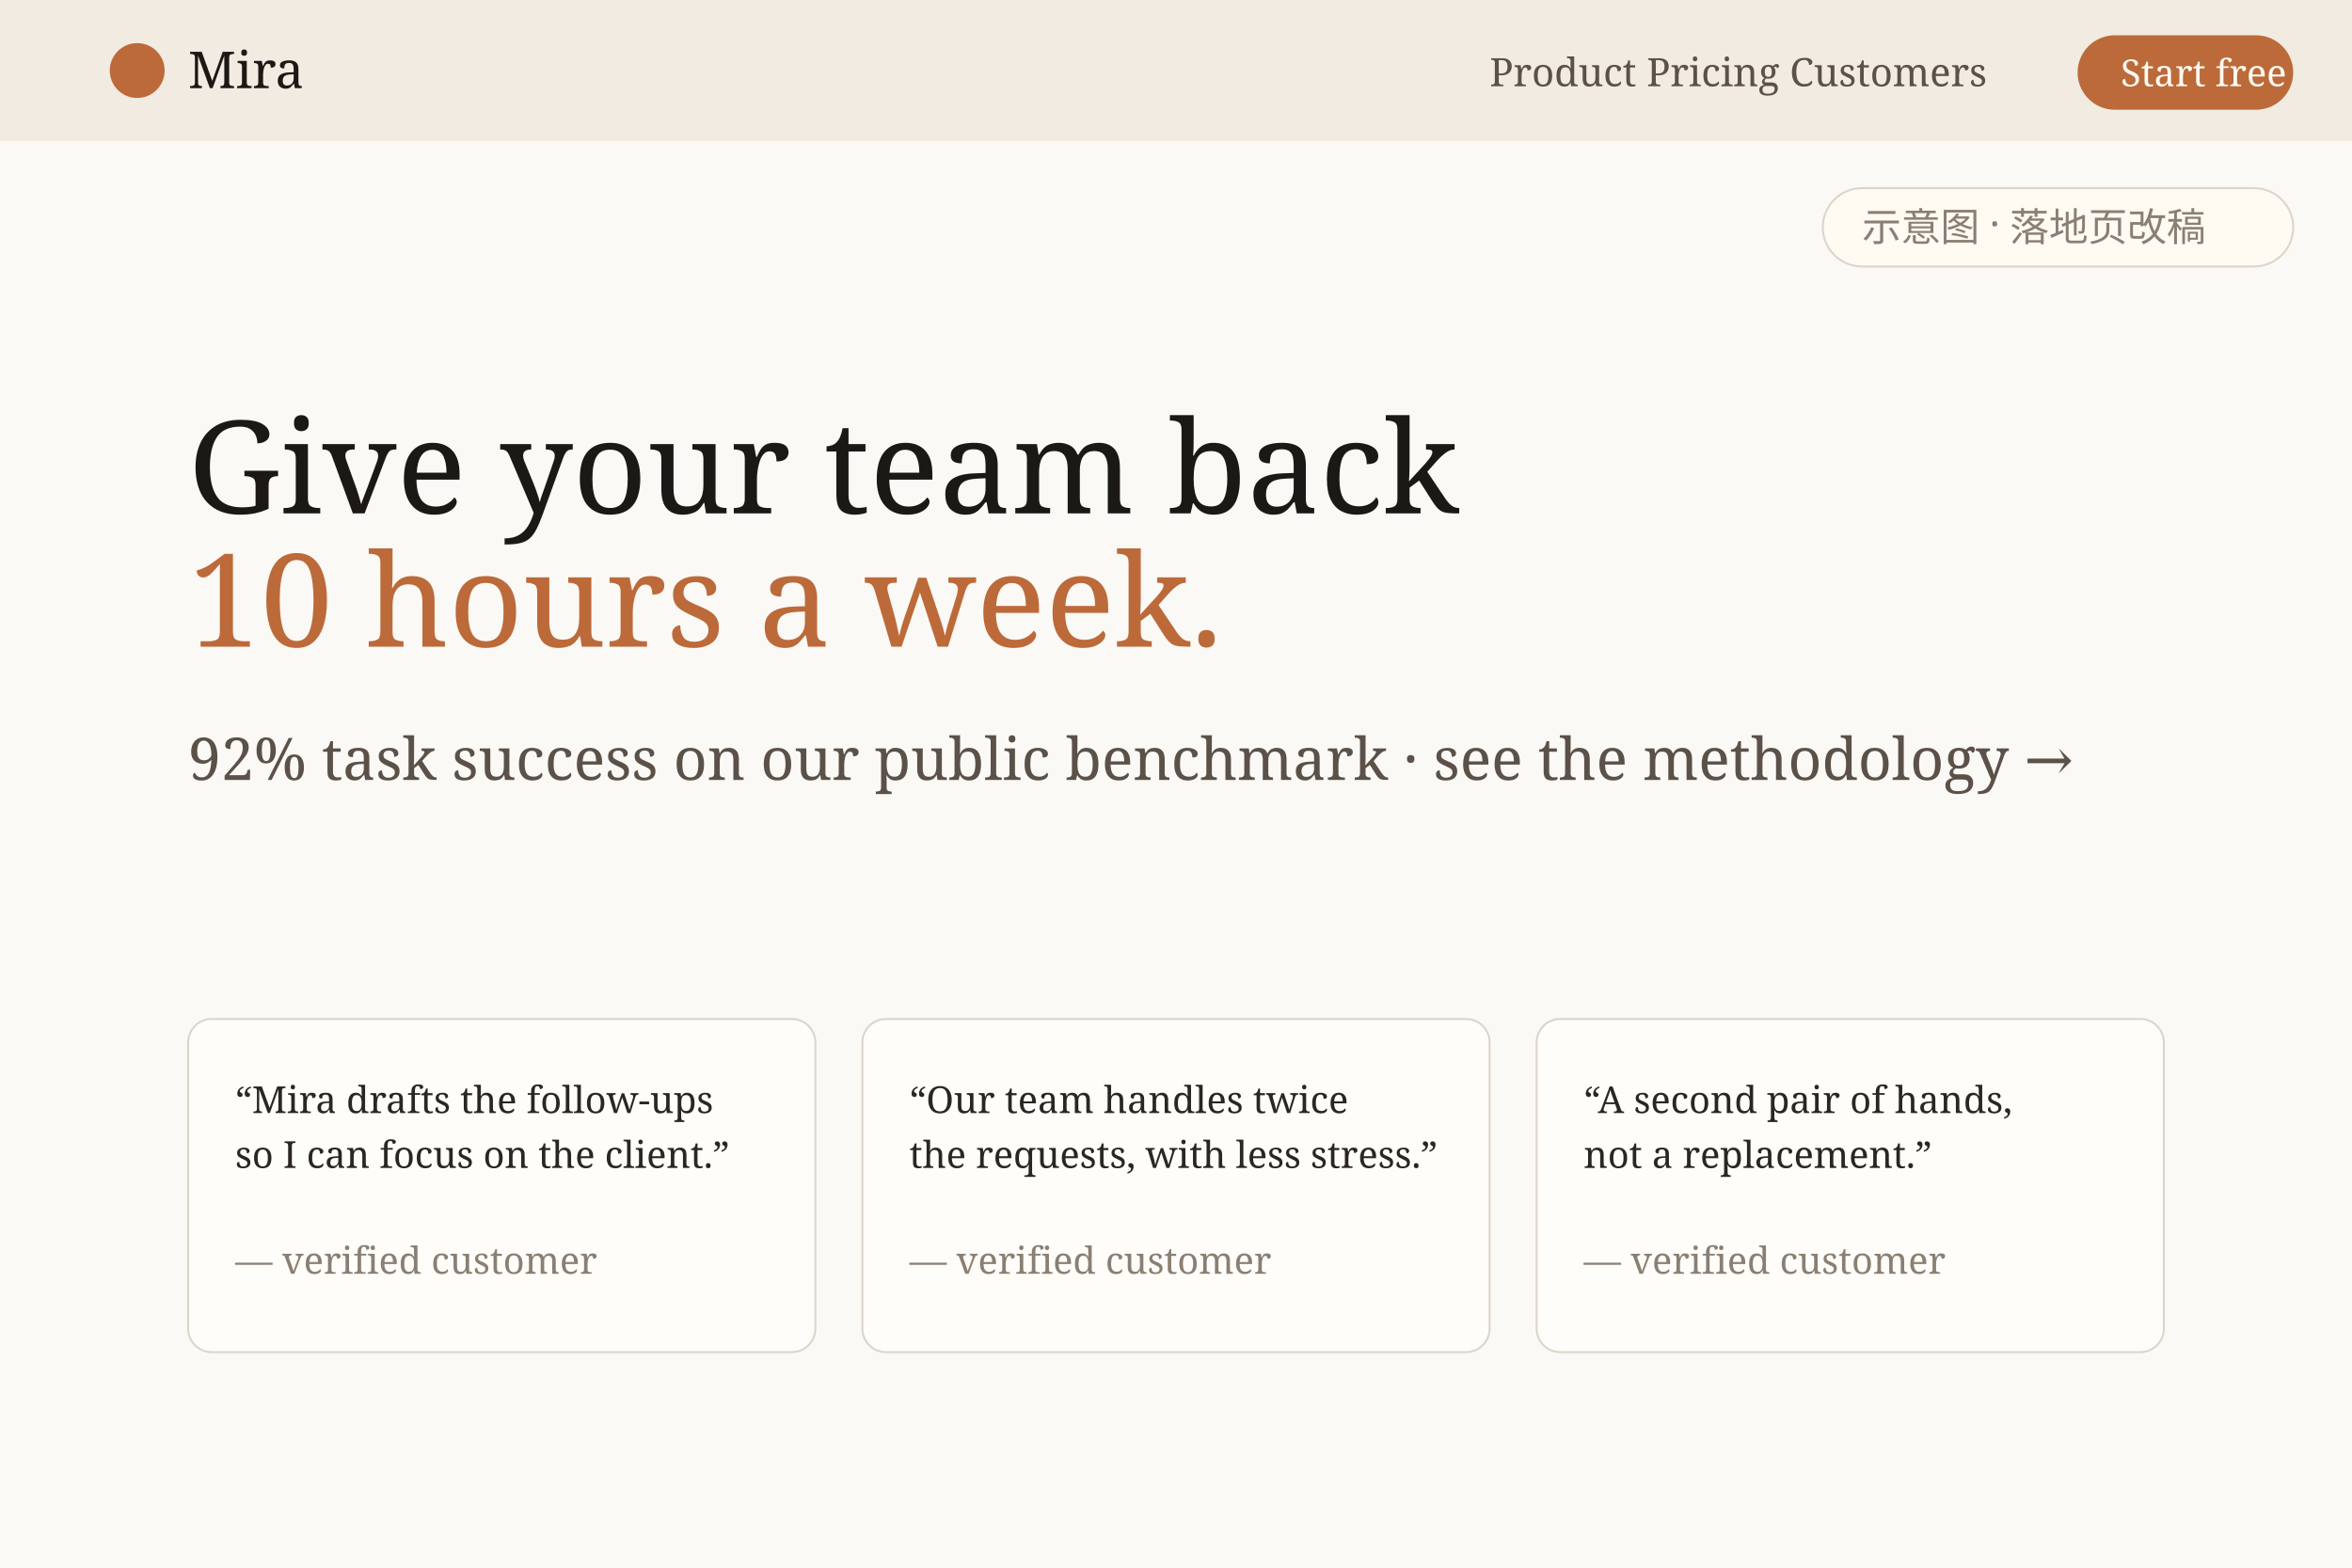
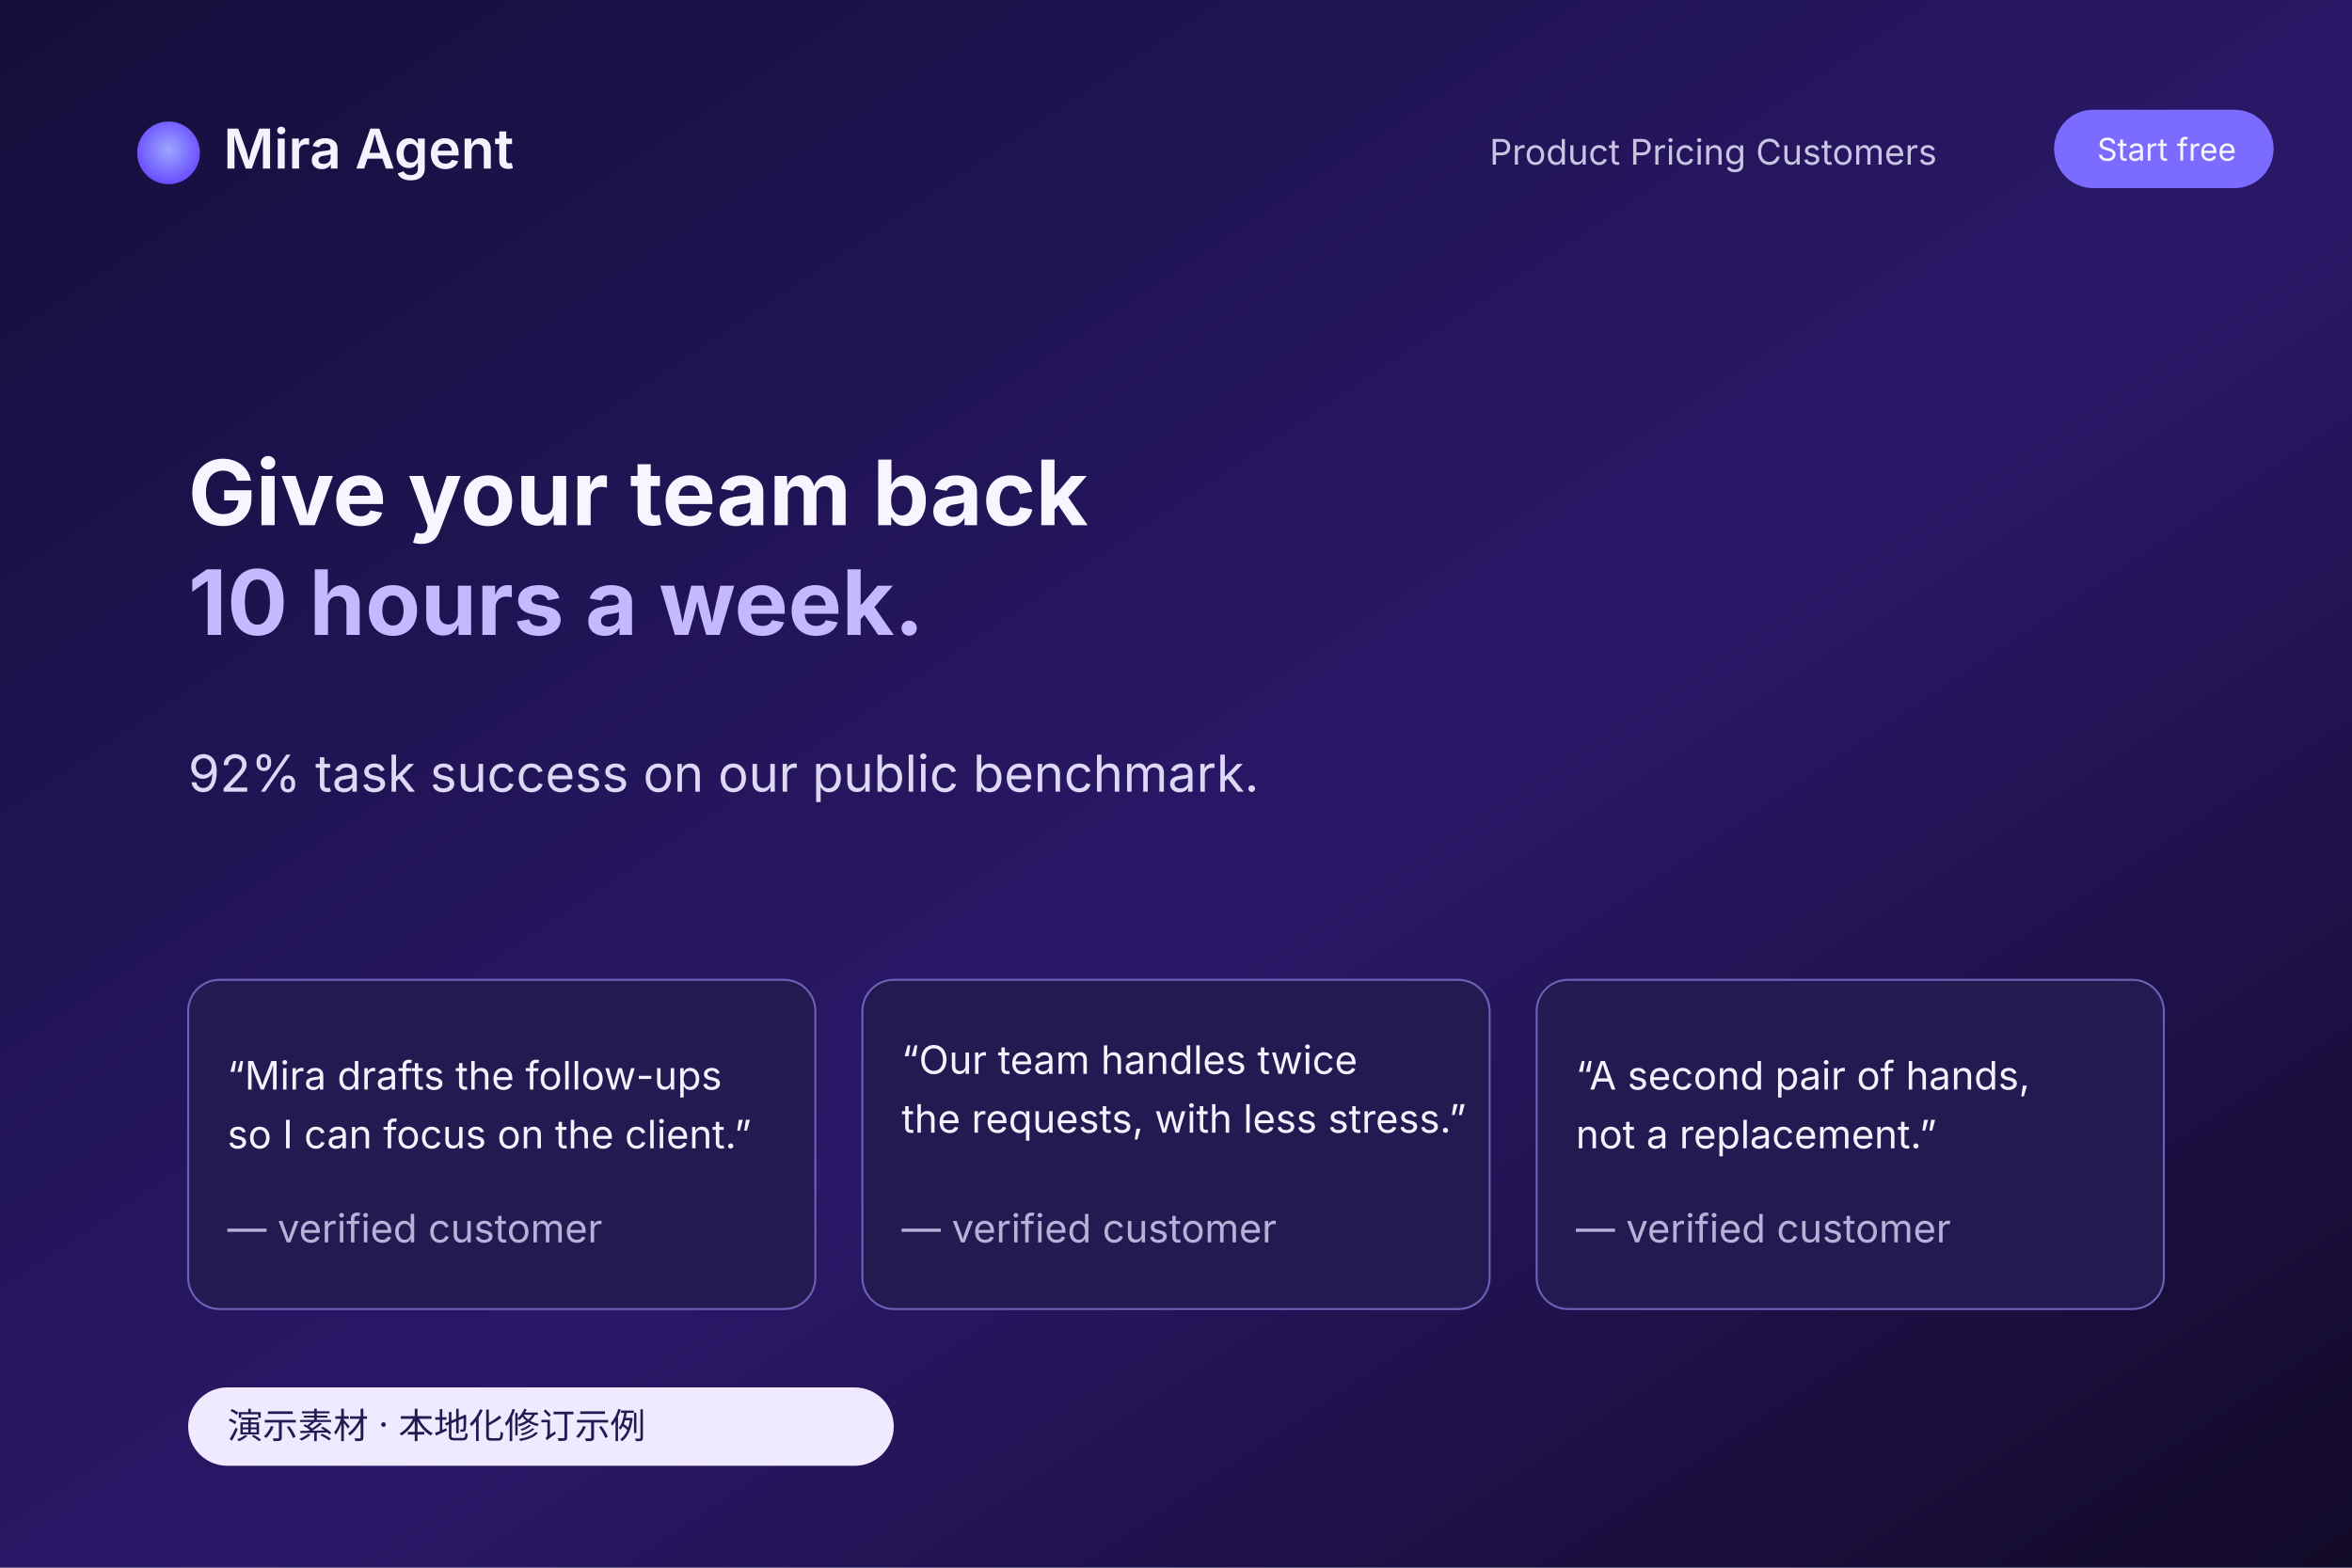
- <svg xmlns="http://www.w3.org/2000/svg" width="1200" height="800" viewBox="0 0 1200 800" font-family="Georgia, 'Songti SC', serif">
-   <rect width="1200" height="800" fill="#faf9f5" />
-   <rect width="1200" height="72" fill="#f1ebe1" />
-   <circle cx="70" cy="36" r="14" fill="#bc6a3a" />
-   <text x="96" y="45" font-size="26" fill="#1c1815">Mira</text>
-   <text x="760" y="44" font-size="20" fill="#5b5148">Product    Pricing    Customers</text>
-   <rect x="1060" y="18" width="110" height="38" rx="19" fill="#bc6a3a" />
-   <text x="1082" y="44" font-size="19" fill="#fffaf2">Start free</text>
-   <text x="96" y="262" font-size="66" fill="#1c1815">Give your team back</text>
-   <text x="96" y="330" font-size="66" fill="#bc6a3a">10 hours a week.</text>
-   <text x="96" y="398" font-size="30" fill="#5b5148">92% task success on our public benchmark · see the methodology →</text>
-   <g font-size="19" fill="#2b2621">
-     <rect x="96" y="520" width="320" height="170" rx="12" fill="#fffdf9" stroke="#ddd5ca" />
-     <text x="120" y="568">“Mira drafts the follow-ups</text>
-     <text x="120" y="596">so I can focus on the client.”</text>
-     <text x="120" y="650" fill="#8a7f73">— verified customer</text>
-     <rect x="440" y="520" width="320" height="170" rx="12" fill="#fffdf9" stroke="#ddd5ca" />
-     <text x="464" y="568">“Our team handles twice</text>
-     <text x="464" y="596">the requests, with less stress.”</text>
-     <text x="464" y="650" fill="#8a7f73">— verified customer</text>
-     <rect x="784" y="520" width="320" height="170" rx="12" fill="#fffdf9" stroke="#ddd5ca" />
-     <text x="808" y="568">“A second pair of hands,</text>
-     <text x="808" y="596">not a replacement.”</text>
-     <text x="808" y="650" fill="#8a7f73">— verified customer</text>
+ <svg xmlns="http://www.w3.org/2000/svg" width="1200" height="800" viewBox="0 0 1200 800">
+   <defs>
+     <linearGradient id="bg" x1="0" y1="0" x2="1" y2="1">
+       <stop offset="0" stop-color="#140e3a" />
+       <stop offset="0.55" stop-color="#2a1868" />
+       <stop offset="1" stop-color="#120a28" />
+     </linearGradient>
+     <radialGradient id="orb" cx="0.5" cy="0.45" r="0.55">
+       <stop offset="0" stop-color="#9aa8ff" />
+       <stop offset="1" stop-color="#6a4cff" />
+     </radialGradient>
+   </defs>
+   <rect width="1200" height="800" fill="url(#bg)" />
+   <circle cx="86" cy="78" r="16" fill="url(#orb)" />
+   <text x="114" y="86" fill="#f4f2ff" font-family="Inter, PingFang SC, sans-serif" font-size="28" font-weight="600">Mira Agent</text>
+   <text x="760" y="84" fill="#c9c4e4" font-family="Inter, PingFang SC, sans-serif" font-size="18">Product    Pricing    Customers</text>
+   <rect x="1048" y="56" width="112" height="40" rx="20" fill="#7b6cff" />
+   <text x="1070" y="82" fill="#f7f5ff" font-family="Inter, PingFang SC, sans-serif" font-size="16">Start free</text>
+   <text x="96" y="268" fill="#f7f5ff" font-family="Inter, PingFang SC, sans-serif" font-size="46" font-weight="650">Give your team back</text>
+   <text x="96" y="324" fill="#c4b8ff" font-family="Inter, PingFang SC, sans-serif" font-size="46" font-weight="650">10 hours a week.</text>
+   <text x="96" y="404" fill="#ddd8f5" font-family="Inter, PingFang SC, sans-serif" font-size="26">92% task success on our public benchmark.</text>
+   <g font-family="Inter, PingFang SC, sans-serif" font-size="20" fill="#f4f2ff">
+     <rect x="96" y="500" width="320" height="168" rx="16" fill="#241a52" stroke="#6d62b8" />
+     <text x="116" y="556">“Mira drafts the follow-ups</text>
+     <text x="116" y="586">so I can focus on the client.”</text>
+     <text x="116" y="634" fill="#b7b1d8">— verified customer</text>
+     <rect x="440" y="500" width="320" height="168" rx="16" fill="#241a52" stroke="#6d62b8" />
+     <text x="460" y="548">“Our team handles twice</text>
+     <text x="460" y="578">the requests, with less stress.”</text>
+     <text x="460" y="634" fill="#b7b1d8">— verified customer</text>
+     <rect x="784" y="500" width="320" height="168" rx="16" fill="#241a52" stroke="#6d62b8" />
+     <text x="804" y="556">“A second pair of hands,</text>
+     <text x="804" y="586">not a replacement.”</text>
+     <text x="804" y="634" fill="#b7b1d8">— verified customer</text>
  </g>
-   <rect x="930" y="96" width="240" height="40" rx="20" fill="#fffaf2" stroke="#ddd5ca" />
-   <text x="950" y="123" font-size="20" fill="#8a7f73">示意图 · 落地页改稿</text>
+   <rect x="96" y="708" width="360" height="40" rx="20" fill="#efeaff" />
+   <text x="116" y="734" fill="#241a52" font-family="Inter, PingFang SC, sans-serif" font-size="18">演示素材 · 本地化修订示例</text>
</svg>
